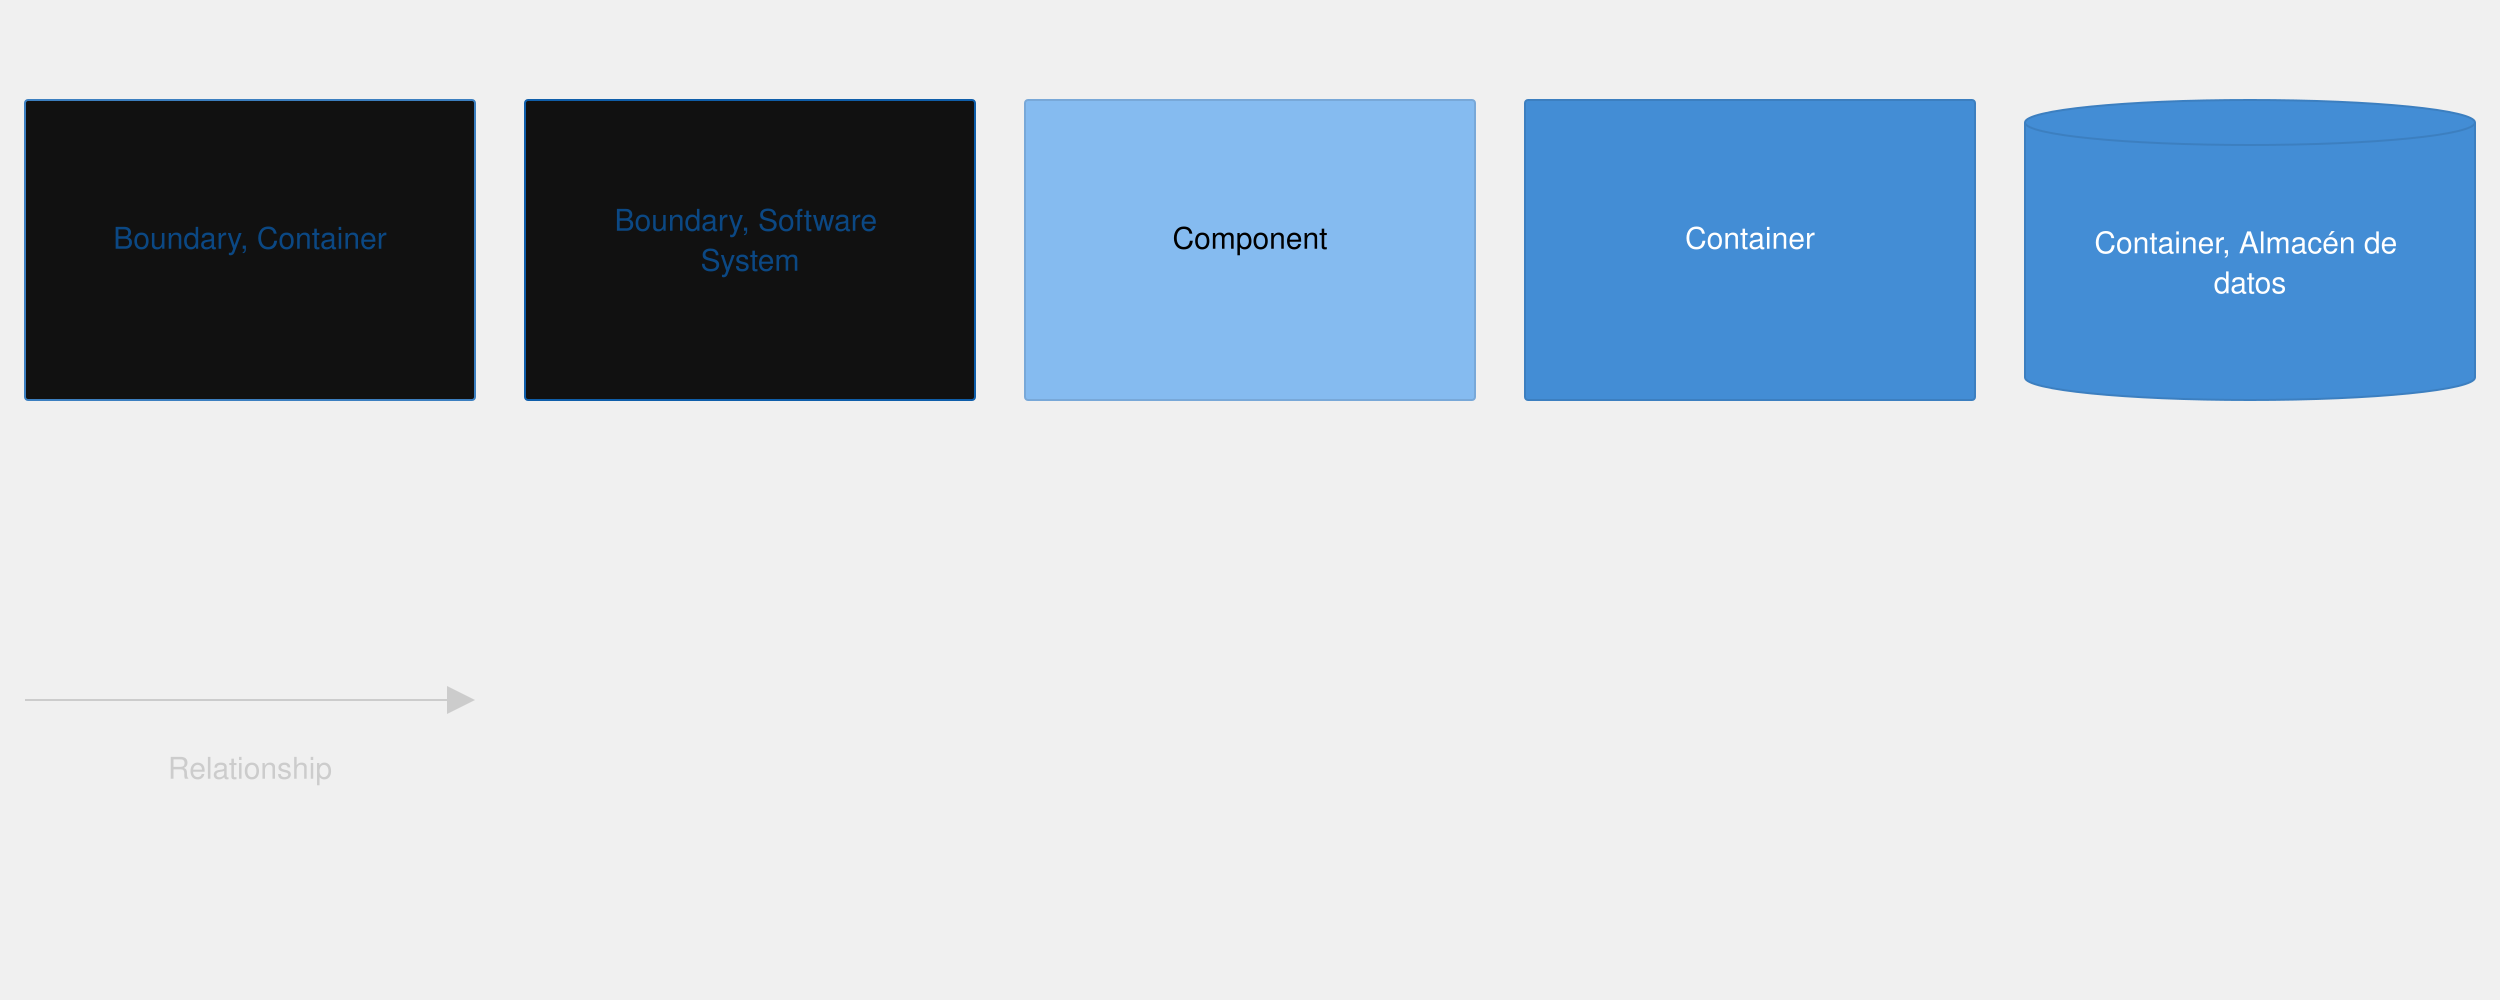
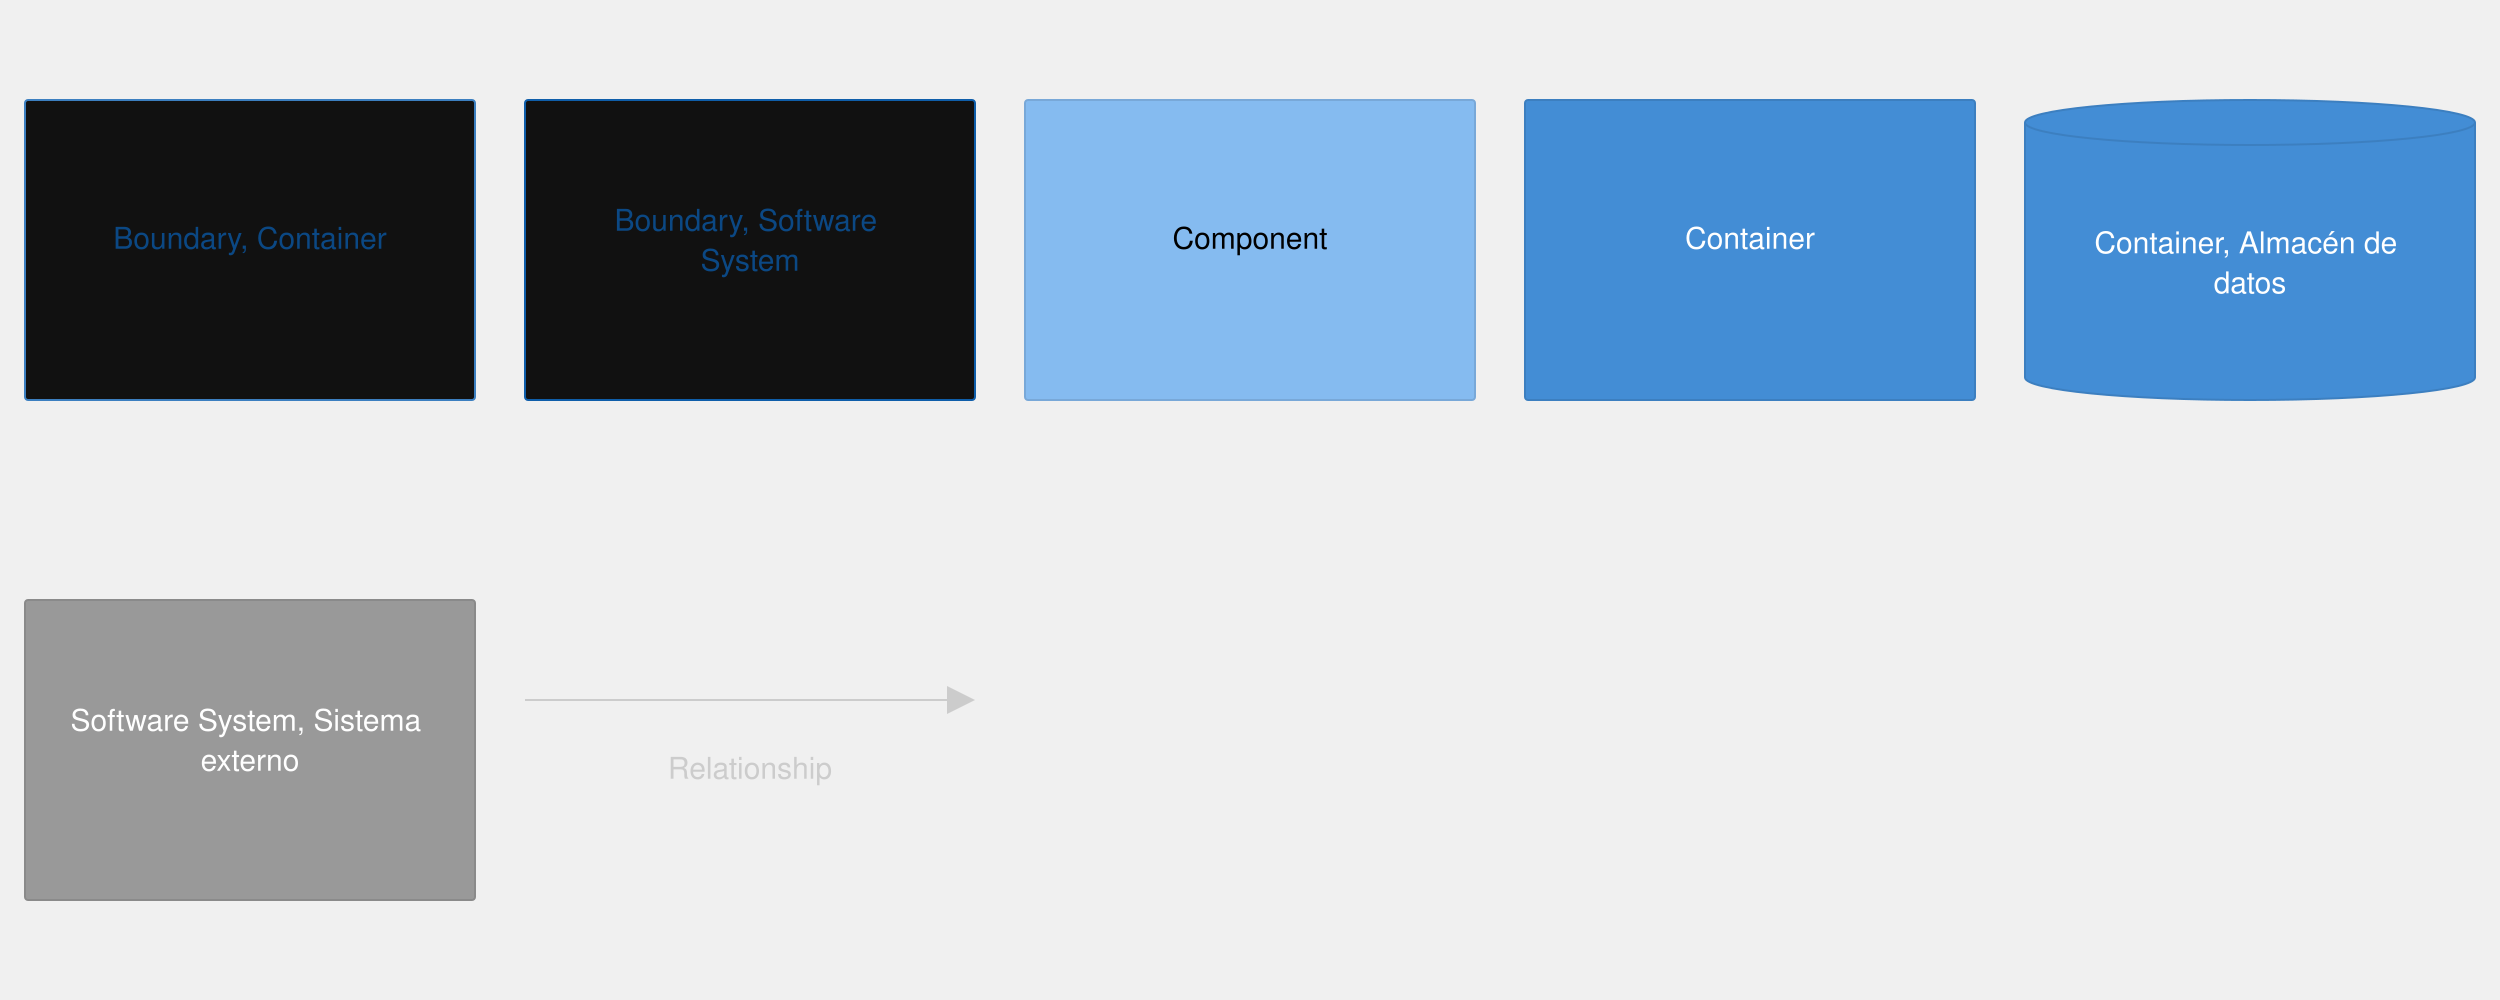
<svg xmlns="http://www.w3.org/2000/svg" version="1.1" viewBox="0 0 2500 1000" style="background: #111111">
  <g transform="translate(25,100)">
    <rect width="450" height="300" rx="3" ry="3" x="0" y="0" fill="#111111" stroke-width="2" stroke="#3c7fc0" stroke-dasharray="" />
    <text x="225" y="95" text-anchor="middle" dominant-baseline="hanging" fill="#0b4884" font-size="30px" font-family="Tahoma, Verdana, Helvetica, Arial">
      <tspan x="225" dy="40px">Boundary, Container</tspan>
    </text>
  </g>
  <g transform="translate(525,100)">
    <rect width="450" height="300" rx="3" ry="3" x="0" y="0" fill="#111111" stroke-width="2" stroke="#0f5eaa" stroke-dasharray="" />
    <text x="225" y="77" text-anchor="middle" dominant-baseline="hanging" fill="#0b4884" font-size="30px" font-family="Tahoma, Verdana, Helvetica, Arial">
      <tspan x="225" dy="40px">Boundary, Software</tspan>
      <tspan x="225" dy="40px">System</tspan>
    </text>
  </g>
  <g transform="translate(1025,100)">
    <rect width="450" height="300" rx="3" ry="3" x="0" y="0" fill="#85bbf0" stroke-width="2" stroke="#78a8d8" stroke-dasharray="" />
    <text x="225" y="95" text-anchor="middle" dominant-baseline="hanging" fill="#000000" font-size="30px" font-family="Tahoma, Verdana, Helvetica, Arial">
      <tspan x="225" dy="40px">Component</tspan>
    </text>
  </g>
  <g transform="translate(1525,100)">
    <rect width="450" height="300" rx="3" ry="3" x="0" y="0" fill="#438dd5" stroke-width="2" stroke="#3c7fc0" stroke-dasharray="" />
    <text x="225" y="95" text-anchor="middle" dominant-baseline="hanging" fill="#ffffff" font-size="30px" font-family="Tahoma, Verdana, Helvetica, Arial">
      <tspan x="225" dy="40px">Container</tspan>
    </text>
  </g>
  <g transform="translate(2025,100)">
    <path id="keyElementCylinderPath" d="M 0,22.5 a 225,22.5 0,0,0 450 0 a 225,22.5 0,0,0 -450 0 l 0,255 a 225,22.5 0,0,0 450 0 l 0,-255" fill="#438dd5" stroke-width="2" stroke="#3c7fc0" stroke-dasharray="" />
    <text x="225" y="99.5" text-anchor="middle" dominant-baseline="hanging" fill="#ffffff" font-size="30px" font-family="Tahoma, Verdana, Helvetica, Arial">
      <tspan x="225" dy="40px">Container, Almacén de</tspan>
      <tspan x="225" dy="40px">datos</tspan>
    </text>
  </g>
-   <g transform="translate(25,670)">
+   <g transform="translate(25,600)">
+     <rect width="450" height="300" rx="3" ry="3" x="0" y="0" fill="#999999" stroke-width="2" stroke="#8a8a8a" stroke-dasharray="" />
+     <text x="225" y="77" text-anchor="middle" dominant-baseline="hanging" fill="#ffffff" font-size="30px" font-family="Tahoma, Verdana, Helvetica, Arial">
+       <tspan x="225" dy="40px">Software System, Sistema</tspan>
+       <tspan x="225" dy="40px">externo</tspan>
+     </text>
+   </g>
+   <g transform="translate(525,670)">
    <path d="M422,0 L422,44 L450,30 L 422,16" style="fill:#cccccc" />
    <path d="M0,30 L422,30" style="stroke:#cccccc; stroke-width: 2; fill: none; stroke-dasharray: ;" />
    <text x="225" y="55" text-anchor="middle" dominant-baseline="hanging" fill="#cccccc" font-size="30px" font-family="Tahoma, Verdana, Helvetica, Arial">
      <tspan x="225" dy="40px">Relationship</tspan>
    </text>
  </g>
</svg>
